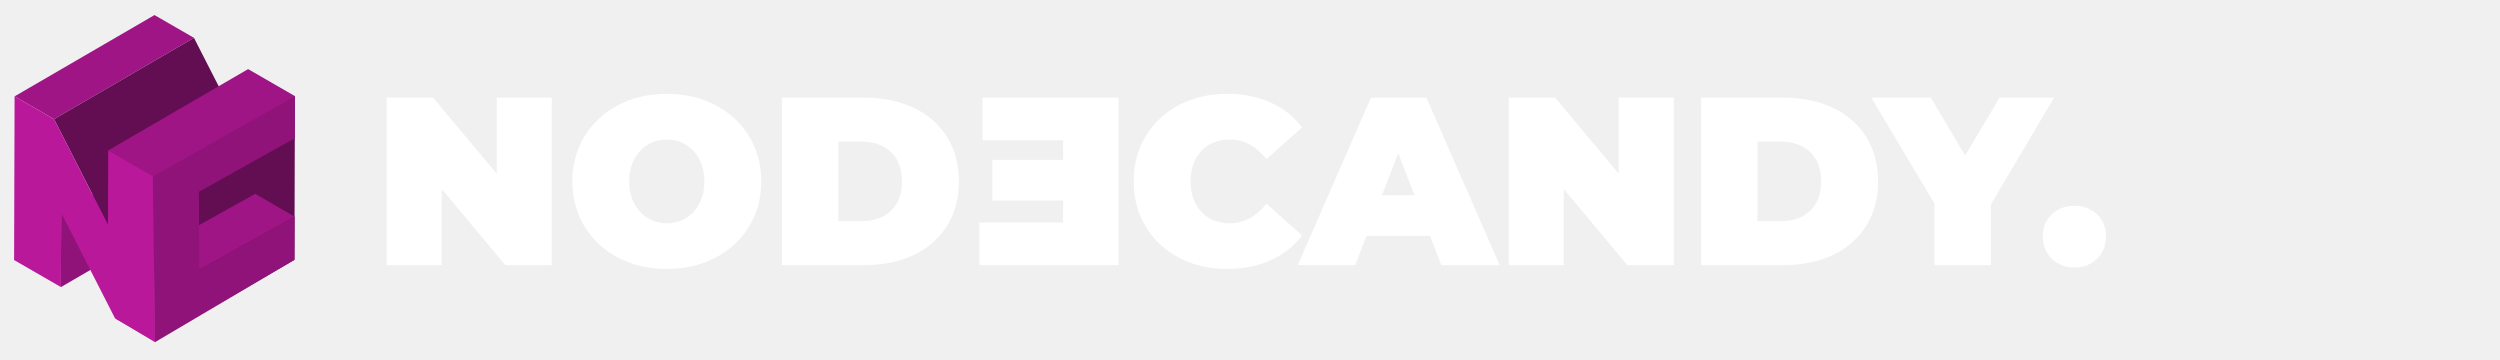
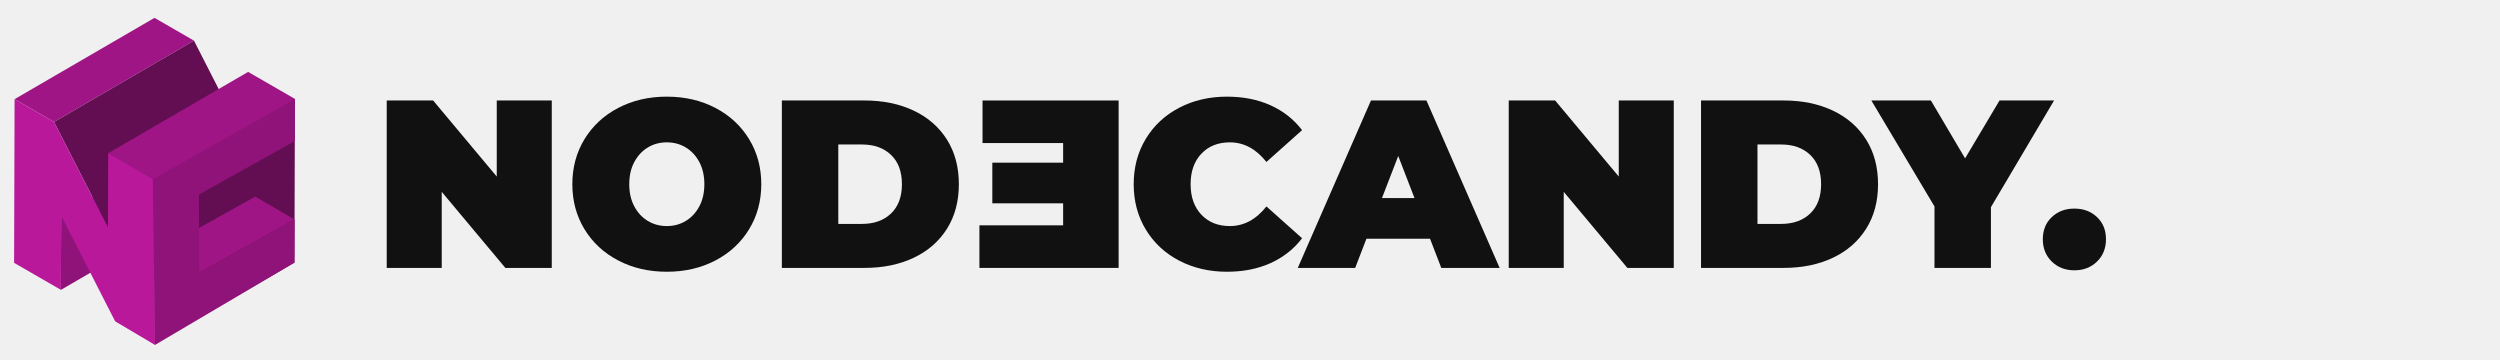
<svg xmlns="http://www.w3.org/2000/svg" version="1.1" id="svg2" xml:space="preserve" width="209.125" height="30.107" viewBox="0 0 209.125 30.107">
  <defs id="defs6">
    <clipPath clipPathUnits="userSpaceOnUse" id="clipPath62">
      <path d="M 0,22.58 H 156.844 V 0 H 0 Z" id="path60" />
    </clipPath>
  </defs>
  <g id="g10" transform="matrix(1.333333,0,0,-1.333333,0,30.10693)">
-     <g id="g12" transform="translate(3.8346,9.2349)">
+     <g id="g12" transform="translate(3.8346,9.0592)">
      <path d="M 0,0 8.778,5.101 8.765,0.437 -0.013,-4.665 Z" style="fill:#8f1378;fill-opacity:1;fill-rule:nonzero;stroke:none" id="path14" />
    </g>
-     <g id="g16" transform="translate(0.9144,16.5348)">
+     <g id="g16" transform="translate(0.9144,16.3593)">
      <path d="m 0,0 2.477,-1.43 8.778,5.101 -2.477,1.43 z" style="fill:#9f1586;fill-opacity:1;fill-rule:nonzero;stroke:none" id="path18" />
    </g>
-     <g id="g20" transform="translate(3.3912,15.1048)">
+     <g id="g20" transform="translate(3.3912,14.9292)">
      <path d="M 0,0 8.778,5.101 12.162,-1.524 3.383,-6.626 Z" style="fill:#630d53;fill-opacity:1;fill-rule:nonzero;stroke:none" id="path22" />
    </g>
-     <g id="g24" transform="translate(9.7241,11.4485)">
+     <g id="g24" transform="translate(9.7241,11.2729)">
      <path d="M 0,0 8.778,5.101 8.749,-5.168 -0.029,-10.27 Z" style="fill:#630d53;fill-opacity:1;fill-rule:nonzero;stroke:none" id="path26" />
    </g>
-     <g id="g28" transform="translate(6.7878,13.1438)">
+     <g id="g28" transform="translate(6.7878,12.9681)">
      <path d="M 0,0 8.778,5.101 11.715,3.406 2.936,-1.695 Z" style="fill:#9f1586;fill-opacity:1;fill-rule:nonzero;stroke:none" id="path30" />
    </g>
-     <g id="g32" transform="translate(0.8847,6.2658)">
-       <path d="M 0,0 2.937,-1.696 2.95,2.969 6.333,-3.657 8.81,-5.087 8.84,5.183 5.903,6.878 5.89,2.213 2.507,8.839 0.03,10.269 Z" style="fill:#b9189b;fill-opacity:1;fill-rule:nonzero;stroke:none" id="path34" />
+     <g id="g32" transform="translate(0.8847,6.0894)">
+       <path d="M 0,0 2.937,-1.695 2.95,2.97 6.333,-3.656 8.81,-5.086 8.84,5.183 5.903,6.879 5.89,2.214 2.507,8.84 0.03,10.27 Z" style="fill:#b9189b;fill-opacity:1;fill-rule:nonzero;stroke:none" id="path34" />
    </g>
-     <g id="g36" transform="translate(12.5225,5.6624)">
+     <g id="g36" transform="translate(12.5225,5.4868)">
      <path d="M 0,0 -2.469,1.435 3.49,4.759 5.958,3.325 Z" style="fill:#9f1585;fill-opacity:1;fill-rule:nonzero;stroke:none" id="path38" />
    </g>
-     <g id="g40" transform="translate(9.5861,11.5047)">
+     <g id="g40" transform="translate(9.5861,11.3291)">
      <path d="m 0,0 -2.469,1.435 8.91,5 L 8.91,5 Z" style="fill:#9f1585;fill-opacity:1;fill-rule:nonzero;stroke:none" id="path42" />
    </g>
-     <g id="g44" transform="translate(9.7231,1.1144)">
-       <path d="M 0,0 -2.463,1.471 -2.606,11.825 -0.137,10.39 Z" style="fill:#b9189b;fill-opacity:1;fill-rule:nonzero;stroke:none" id="path46" />
+     <g id="g44" transform="translate(7.2603,2.4102)">
+       <path d="M 0,0 2.462,-1.471 2.326,8.919 -0.143,10.354 Z" style="fill:#b9189b;fill-opacity:1;fill-rule:nonzero;stroke:none" id="path46" />
    </g>
-     <g id="g48" transform="translate(9.5861,11.5047)">
-       <path d="M 0,0 8.916,5.045 8.909,2.402 2.896,-0.956 2.91,-5.857 8.895,-2.518 8.887,-5.224 0.137,-10.39 Z" style="fill:#8f1378;fill-opacity:1;fill-rule:nonzero;stroke:none" id="path50" />
+     <g id="g48" transform="translate(9.5859,11.3292)">
+       <path d="m 0,0 0.137,-10.39 8.75,5.166 0.008,2.706 -5.984,-3.339 -0.015,4.901 6.013,3.357 0.007,2.644 z" style="fill:#8f1378;fill-opacity:1;fill-rule:nonzero;stroke:none" id="path50" />
    </g>
-     <g id="g52" transform="translate(34.6162,16.4519)">
-       <path d="m 0,0 v -10.504 h -2.911 l -3.992,4.772 v -4.772 h -3.451 V 0 h 2.911 l 3.992,-4.772 V 0 Z" style="fill:#ffffff;fill-opacity:1;fill-rule:nonzero;stroke:none" id="path54" />
+     <g id="g52" transform="translate(34.6162,16.2762)">
+       <path d="m 0,0 v -10.504 h -2.911 l -3.992,4.772 v -4.772 h -3.451 V 0 h 2.911 l 3.992,-4.772 V 0 Z" style="fill:#111111;fill-opacity:1;fill-rule:nonzero;stroke:none" id="path54" />
    </g>
    <g id="g56">
      <g id="g58" clip-path="url(#clipPath62)">
-         <g id="g64" transform="translate(43.0269,8.8963)">
-           <path d="M 0,0 C 0.355,0.215 0.638,0.52 0.848,0.915 1.058,1.31 1.163,1.773 1.163,2.303 1.163,2.834 1.058,3.296 0.848,3.692 0.638,4.087 0.355,4.392 0,4.607 -0.355,4.822 -0.753,4.93 -1.193,4.93 -1.633,4.93 -2.031,4.822 -2.386,4.607 -2.741,4.392 -3.024,4.087 -3.234,3.692 -3.444,3.296 -3.549,2.834 -3.549,2.303 c 0,-0.53 0.105,-0.993 0.315,-1.388 0.21,-0.395 0.493,-0.7 0.848,-0.915 0.355,-0.215 0.753,-0.323 1.193,-0.323 0.44,0 0.838,0.108 1.193,0.323 m -4.239,-2.483 c -0.901,0.47 -1.606,1.122 -2.116,1.958 -0.51,0.835 -0.765,1.778 -0.765,2.828 0,1.051 0.255,1.994 0.765,2.829 0.51,0.835 1.215,1.488 2.116,1.958 0.9,0.47 1.915,0.706 3.046,0.706 1.13,0 2.146,-0.236 3.046,-0.706 C 2.754,6.62 3.459,5.967 3.969,5.132 4.479,4.297 4.734,3.354 4.734,2.303 4.734,1.253 4.479,0.31 3.969,-0.525 3.459,-1.361 2.754,-2.013 1.853,-2.483 c -0.9,-0.471 -1.916,-0.706 -3.046,-0.706 -1.131,0 -2.146,0.235 -3.046,0.706" style="fill:#ffffff;fill-opacity:1;fill-rule:nonzero;stroke:none" id="path66" />
+         <g id="g64" transform="translate(43.0269,8.7207)">
+           <path d="M 0,0 C 0.355,0.215 0.638,0.52 0.848,0.915 1.058,1.31 1.163,1.773 1.163,2.303 1.163,2.834 1.058,3.296 0.848,3.691 0.638,4.087 0.355,4.392 0,4.607 -0.355,4.822 -0.753,4.929 -1.193,4.929 -1.633,4.929 -2.031,4.822 -2.386,4.607 -2.741,4.392 -3.024,4.087 -3.234,3.691 -3.444,3.296 -3.549,2.834 -3.549,2.303 c 0,-0.53 0.105,-0.993 0.315,-1.388 0.21,-0.395 0.493,-0.7 0.848,-0.915 0.355,-0.215 0.753,-0.323 1.193,-0.323 0.44,0 0.838,0.108 1.193,0.323 m -4.239,-2.483 c -0.901,0.47 -1.606,1.122 -2.116,1.958 -0.51,0.835 -0.765,1.778 -0.765,2.828 0,1.051 0.255,1.994 0.765,2.829 0.51,0.835 1.215,1.488 2.116,1.958 0.9,0.47 1.915,0.706 3.046,0.706 1.13,0 2.146,-0.236 3.046,-0.706 C 2.754,6.62 3.459,5.967 3.969,5.132 4.479,4.297 4.734,3.354 4.734,2.303 4.734,1.253 4.479,0.31 3.969,-0.525 3.459,-1.361 2.754,-2.013 1.853,-2.483 c -0.9,-0.471 -1.916,-0.706 -3.046,-0.706 -1.131,0 -2.146,0.235 -3.046,0.706" style="fill:#111111;fill-opacity:1;fill-rule:nonzero;stroke:none" id="path66" />
        </g>
-         <g id="g68" transform="translate(54.0785,8.7088)">
-           <path d="m 0,0 c 0.76,0 1.368,0.218 1.823,0.653 0.455,0.435 0.683,1.048 0.683,1.838 0,0.79 -0.228,1.403 -0.683,1.838 C 1.368,4.764 0.76,4.982 0,4.982 H -1.486 V 0 Z M -5.027,7.743 H 0.15 C 1.321,7.743 2.353,7.53 3.249,7.105 4.144,6.68 4.839,6.072 5.335,5.282 5.83,4.492 6.078,3.561 6.078,2.491 6.078,1.42 5.83,0.49 5.335,-0.3 4.839,-1.09 4.144,-1.698 3.249,-2.123 2.353,-2.549 1.321,-2.761 0.15,-2.761 h -5.177 z" style="fill:#ffffff;fill-opacity:1;fill-rule:nonzero;stroke:none" id="path70" />
+         <g id="g68" transform="translate(54.0785,8.5332)">
+           <path d="m 0,0 c 0.76,0 1.368,0.218 1.823,0.653 0.455,0.435 0.683,1.048 0.683,1.838 0,0.79 -0.228,1.403 -0.683,1.838 C 1.368,4.764 0.76,4.982 0,4.982 H -1.486 V 0 Z M -5.027,7.743 H 0.15 C 1.321,7.743 2.353,7.53 3.249,7.105 4.144,6.68 4.839,6.072 5.335,5.282 5.83,4.492 6.078,3.561 6.078,2.491 6.078,1.42 5.83,0.49 5.335,-0.3 4.839,-1.09 4.144,-1.698 3.249,-2.123 2.353,-2.549 1.321,-2.761 0.15,-2.761 h -5.177 z" style="fill:#111111;fill-opacity:1;fill-rule:nonzero;stroke:none" id="path70" />
        </g>
-         <g id="g72" transform="translate(66.6985,8.6187)">
-           <path d="M 0,0 V 1.381 H -4.442 V 3.932 H 0 v 1.23 H -5.057 V 7.833 H 3.481 V -2.671 H -5.252 V 0 Z" style="fill:#ffffff;fill-opacity:1;fill-rule:nonzero;stroke:none" id="path74" />
+         <g id="g72" transform="translate(66.6985,8.4431)">
+           <path d="M 0,0 V 1.381 H -4.442 V 3.932 H 0 v 1.23 H -5.057 V 7.833 H 3.481 V -2.671 H -5.252 V 0 Z" style="fill:#111111;fill-opacity:1;fill-rule:nonzero;stroke:none" id="path74" />
        </g>
-         <g id="g76" transform="translate(73.976,6.4054)">
-           <path d="m 0,0 c -0.89,0.465 -1.588,1.115 -2.093,1.951 -0.506,0.835 -0.758,1.783 -0.758,2.843 0,1.061 0.252,2.009 0.758,2.844 0.505,0.835 1.203,1.486 2.093,1.951 0.89,0.465 1.891,0.698 3.001,0.698 1.021,0 1.931,-0.181 2.731,-0.541 0.8,-0.36 1.461,-0.88 1.981,-1.56 L 5.477,6.19 C 4.827,7.01 4.061,7.42 3.181,7.42 2.441,7.42 1.846,7.183 1.396,6.708 0.945,6.232 0.72,5.595 0.72,4.794 c 0,-0.8 0.225,-1.438 0.676,-1.913 0.45,-0.475 1.045,-0.713 1.785,-0.713 0.88,0 1.646,0.41 2.296,1.231 L 7.713,1.403 C 7.193,0.723 6.532,0.203 5.732,-0.158 4.932,-0.518 4.022,-0.698 3.001,-0.698 1.891,-0.698 0.89,-0.465 0,0" style="fill:#ffffff;fill-opacity:1;fill-rule:nonzero;stroke:none" id="path78" />
+         <g id="g76" transform="translate(73.976,6.2297)">
+           <path d="m 0,0 c -0.89,0.465 -1.588,1.115 -2.093,1.951 -0.506,0.835 -0.758,1.783 -0.758,2.843 0,1.061 0.252,2.009 0.758,2.844 0.505,0.835 1.203,1.486 2.093,1.951 0.89,0.465 1.891,0.698 3.001,0.698 1.021,0 1.931,-0.181 2.731,-0.541 0.8,-0.36 1.461,-0.88 1.981,-1.56 L 5.477,6.19 C 4.827,7.01 4.061,7.42 3.181,7.42 2.441,7.42 1.846,7.183 1.396,6.708 0.945,6.232 0.72,5.595 0.72,4.794 c 0,-0.8 0.225,-1.438 0.676,-1.913 0.45,-0.475 1.045,-0.713 1.785,-0.713 0.88,0 1.646,0.41 2.296,1.231 L 7.713,1.403 C 7.193,0.723 6.532,0.203 5.732,-0.158 4.932,-0.518 4.022,-0.698 3.001,-0.698 1.891,-0.698 0.89,-0.465 0,0" style="fill:#111111;fill-opacity:1;fill-rule:nonzero;stroke:none" id="path78" />
        </g>
-         <g id="g80" transform="translate(88.7419,10.3295)">
-           <path d="M 0,0 -1.02,2.641 -2.041,0 Z M 0.975,-2.551 H -3.016 L -3.721,-4.382 H -7.323 L -2.731,6.122 H 0.75 L 5.342,-4.382 H 1.681 Z" style="fill:#ffffff;fill-opacity:1;fill-rule:nonzero;stroke:none" id="path82" />
+         <g id="g80" transform="translate(88.7419,10.1538)">
+           <path d="M 0,0 -1.02,2.641 -2.041,0 Z M 0.975,-2.551 H -3.016 L -3.721,-4.382 H -7.323 L -2.731,6.122 H 0.75 L 5.342,-4.382 H 1.681 Z" style="fill:#111111;fill-opacity:1;fill-rule:nonzero;stroke:none" id="path82" />
        </g>
-         <g id="g84" transform="translate(105.0083,16.4519)">
-           <path d="m 0,0 v -10.504 h -2.911 l -3.992,4.772 v -4.772 h -3.451 V 0 h 2.911 l 3.992,-4.772 V 0 Z" style="fill:#ffffff;fill-opacity:1;fill-rule:nonzero;stroke:none" id="path86" />
+         <g id="g84" transform="translate(105.0083,16.2762)">
+           <path d="m 0,0 v -10.504 h -2.911 l -3.992,4.772 v -4.772 h -3.451 V 0 h 2.911 l 3.992,-4.772 V 0 Z" style="fill:#111111;fill-opacity:1;fill-rule:nonzero;stroke:none" id="path86" />
        </g>
-         <g id="g88" transform="translate(111.7457,8.7088)">
-           <path d="m 0,0 c 0.76,0 1.368,0.218 1.823,0.653 0.455,0.435 0.683,1.048 0.683,1.838 0,0.79 -0.228,1.403 -0.683,1.838 C 1.368,4.764 0.76,4.982 0,4.982 H -1.486 V 0 Z M -5.027,7.743 H 0.15 C 1.321,7.743 2.353,7.53 3.249,7.105 4.144,6.68 4.839,6.072 5.335,5.282 5.83,4.492 6.078,3.561 6.078,2.491 6.078,1.42 5.83,0.49 5.335,-0.3 4.839,-1.09 4.144,-1.698 3.249,-2.123 2.353,-2.549 1.321,-2.761 0.15,-2.761 h -5.177 z" style="fill:#ffffff;fill-opacity:1;fill-rule:nonzero;stroke:none" id="path90" />
+         <g id="g88" transform="translate(111.7457,8.5332)">
+           <path d="m 0,0 c 0.76,0 1.368,0.218 1.823,0.653 0.455,0.435 0.683,1.048 0.683,1.838 0,0.79 -0.228,1.403 -0.683,1.838 C 1.368,4.764 0.76,4.982 0,4.982 H -1.486 V 0 Z M -5.027,7.743 H 0.15 C 1.321,7.743 2.353,7.53 3.249,7.105 4.144,6.68 4.839,6.072 5.335,5.282 5.83,4.492 6.078,3.561 6.078,2.491 6.078,1.42 5.83,0.49 5.335,-0.3 4.839,-1.09 4.144,-1.698 3.249,-2.123 2.353,-2.549 1.321,-2.761 0.15,-2.761 h -5.177 z" style="fill:#111111;fill-opacity:1;fill-rule:nonzero;stroke:none" id="path90" />
        </g>
-         <g id="g92" transform="translate(124.9058,9.7593)">
-           <path d="m 0,0 v -3.812 h -3.541 v 3.857 l -3.962,6.648 h 3.737 L -1.621,3.061 0.54,6.693 h 3.422 z" style="fill:#ffffff;fill-opacity:1;fill-rule:nonzero;stroke:none" id="path94" />
+         <g id="g92" transform="translate(124.9058,9.5836)">
+           <path d="m 0,0 v -3.812 h -3.541 v 3.857 l -3.962,6.648 h 3.737 L -1.621,3.061 0.54,6.693 h 3.422 z" style="fill:#111111;fill-opacity:1;fill-rule:nonzero;stroke:none" id="path94" />
        </g>
-         <g id="g96" transform="translate(128.7247,6.3454)">
-           <path d="m 0,0 c -0.375,0.365 -0.563,0.833 -0.563,1.403 0,0.57 0.188,1.033 0.563,1.388 0.375,0.355 0.848,0.533 1.418,0.533 0.57,0 1.043,-0.178 1.418,-0.533 C 3.211,2.436 3.399,1.973 3.399,1.403 3.399,0.833 3.211,0.365 2.836,0 2.461,-0.365 1.988,-0.548 1.418,-0.548 0.848,-0.548 0.375,-0.365 0,0" style="fill:#ffffff;fill-opacity:1;fill-rule:nonzero;stroke:none" id="path98" />
+         <g id="g96" transform="translate(128.7247,6.1697)">
+           <path d="m 0,0 c -0.375,0.365 -0.563,0.833 -0.563,1.403 0,0.57 0.188,1.033 0.563,1.388 0.375,0.355 0.848,0.533 1.418,0.533 0.57,0 1.043,-0.178 1.418,-0.533 C 3.211,2.436 3.399,1.973 3.399,1.403 3.399,0.833 3.211,0.365 2.836,0 2.461,-0.365 1.988,-0.548 1.418,-0.548 0.848,-0.548 0.375,-0.365 0,0" style="fill:#111111;fill-opacity:1;fill-rule:nonzero;stroke:none" id="path98" />
        </g>
      </g>
    </g>
  </g>
</svg>
